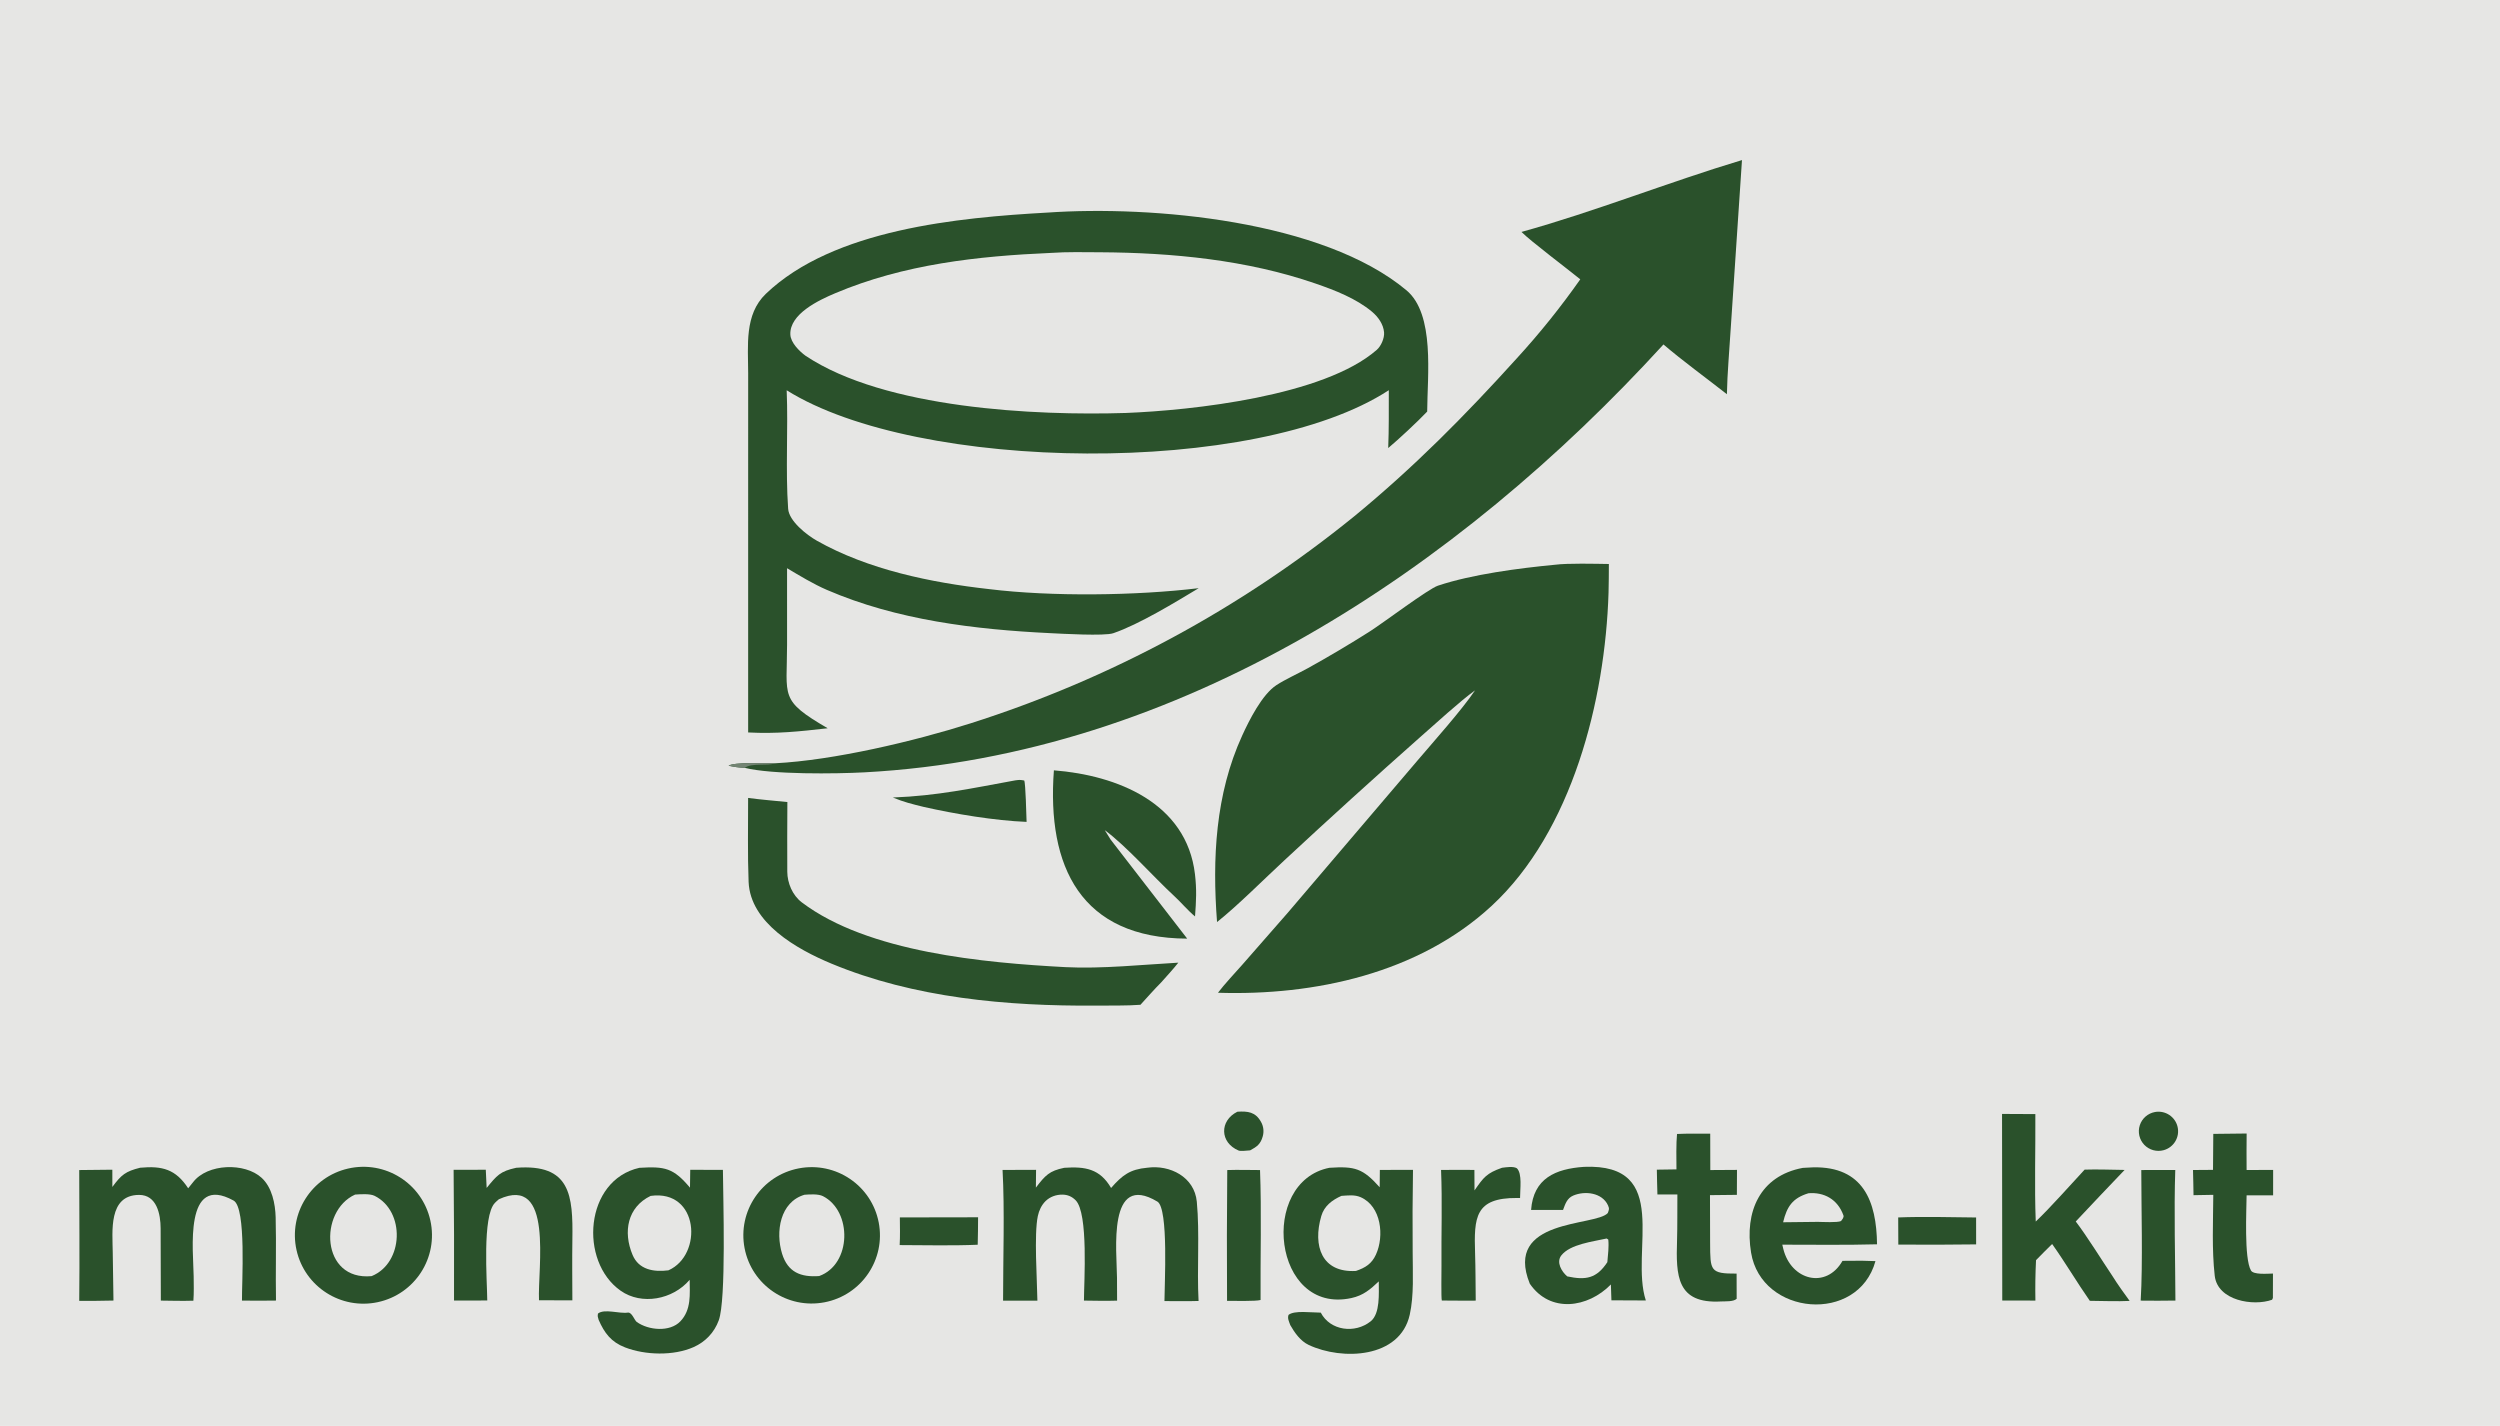
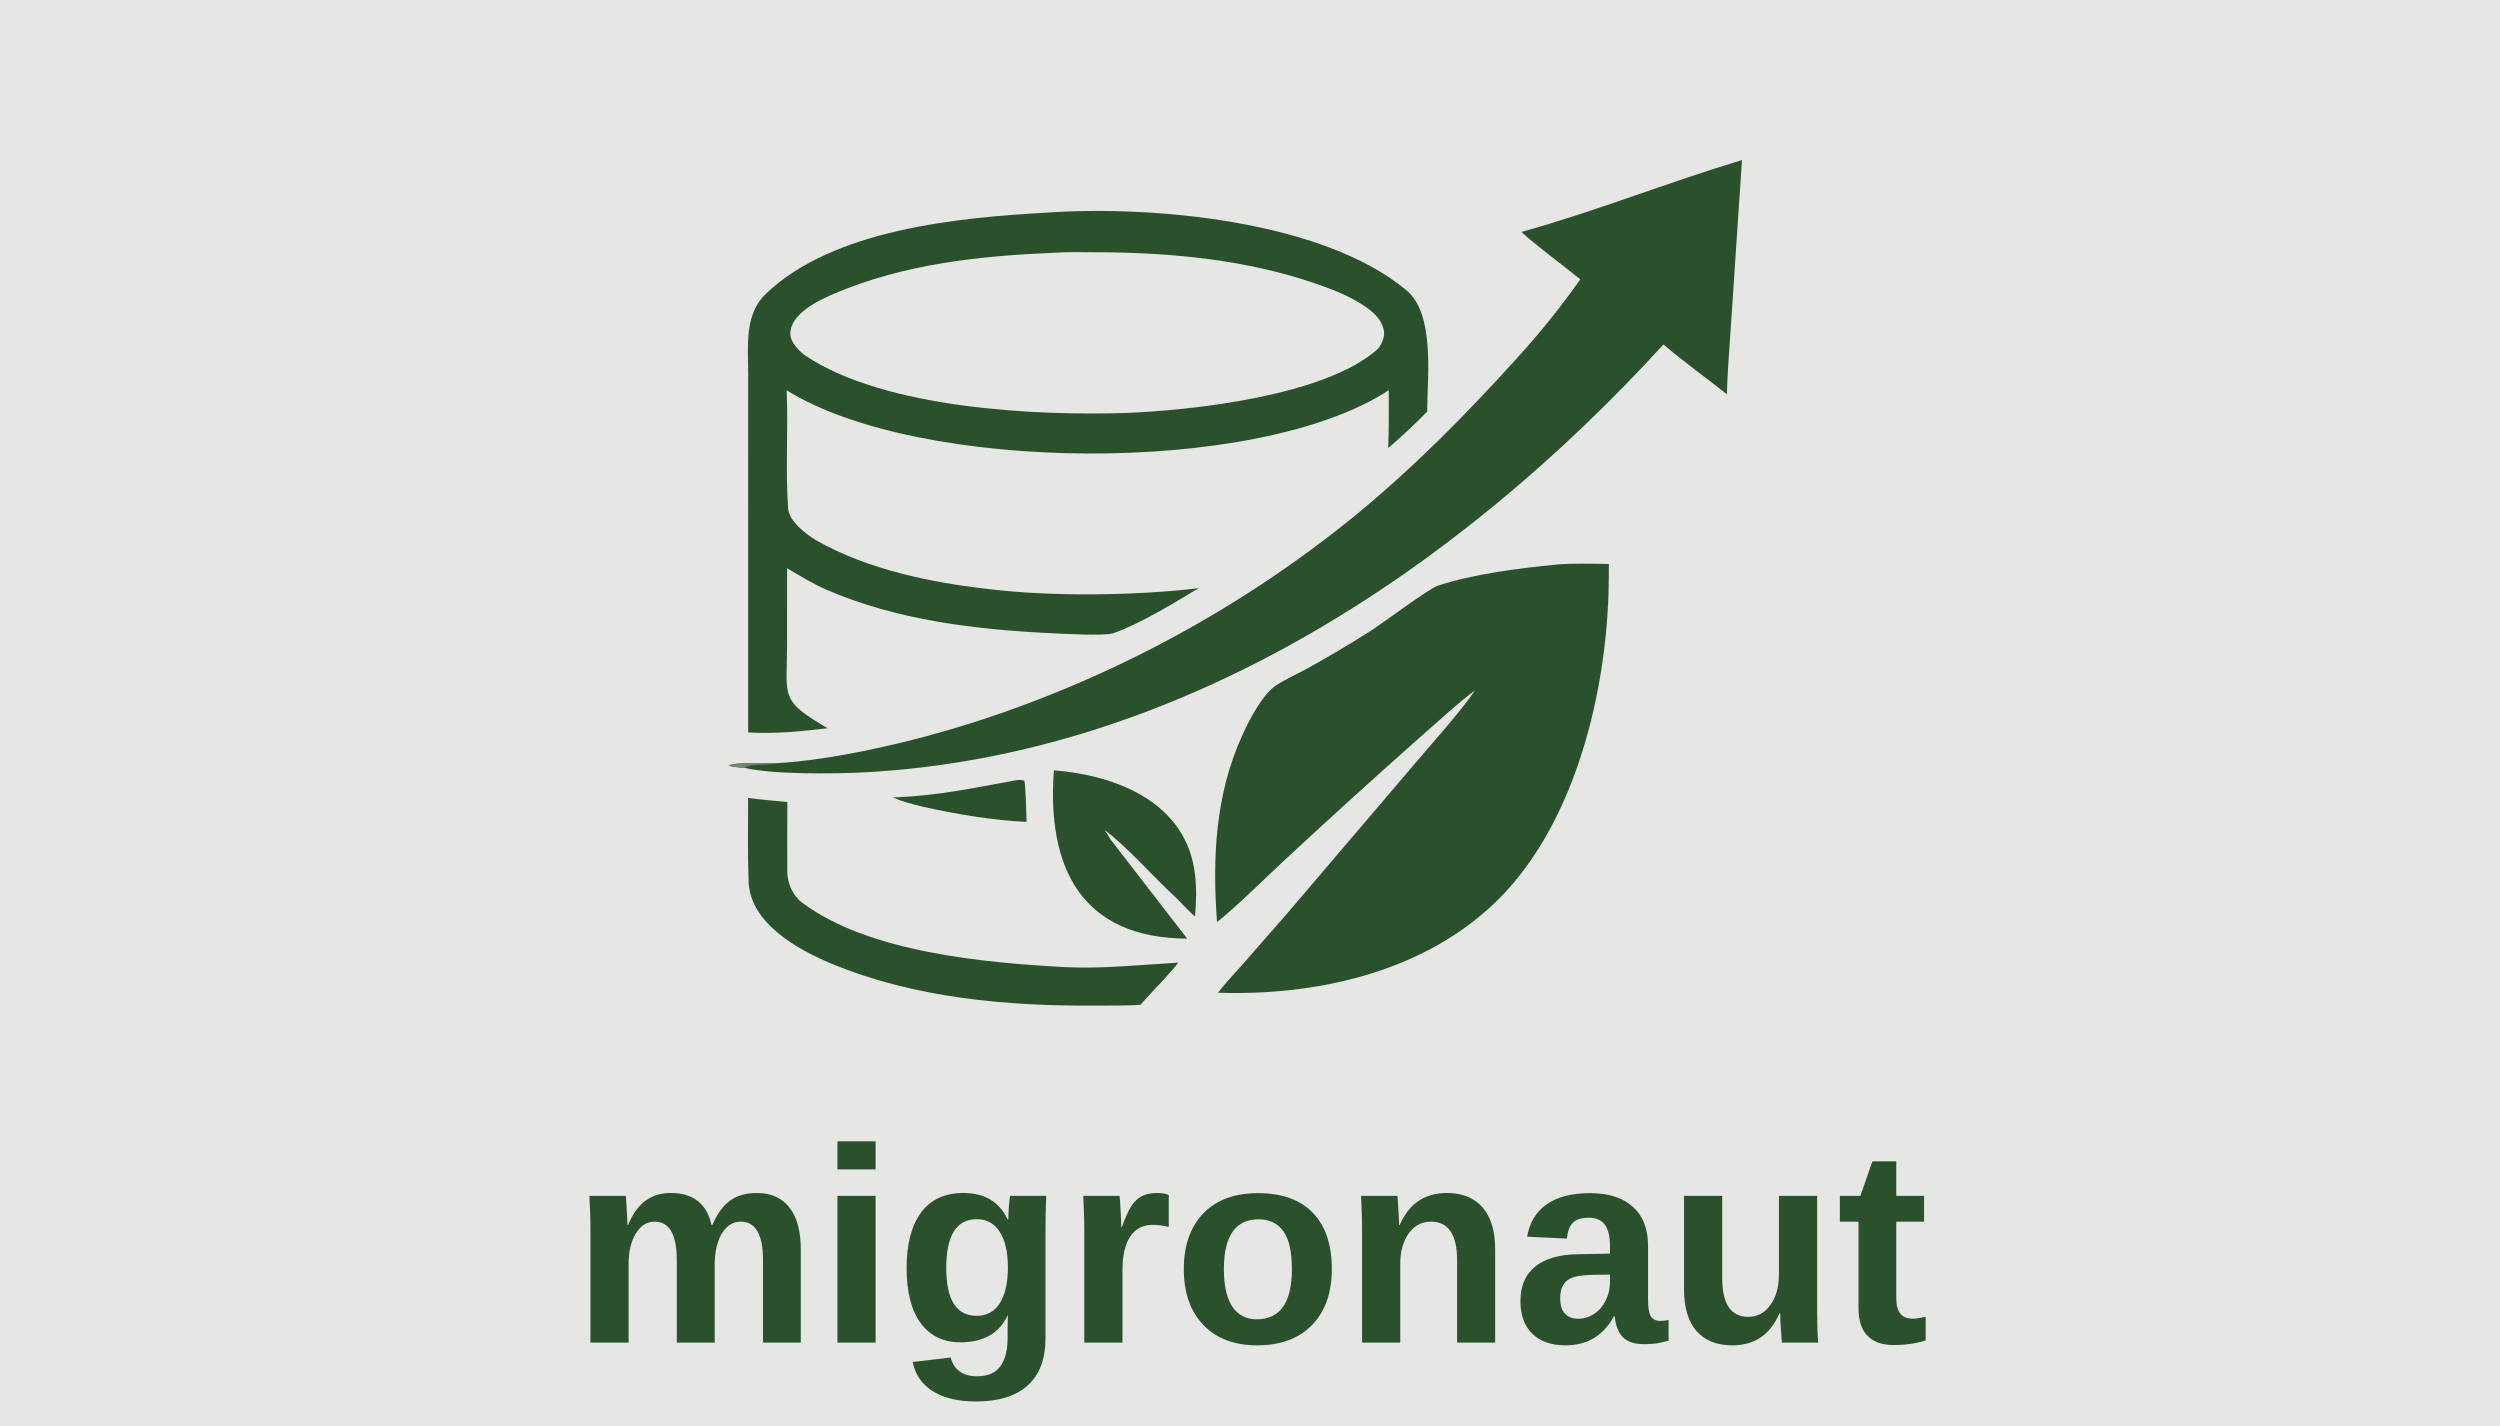
<svg xmlns="http://www.w3.org/2000/svg" width="270" height="154" viewBox="0 0 270 154">
+   <rect width="270" height="154" fill="#E6E6E4" />
  <path fill="#E6E6E4" transform="matrix(0.200893 0 0 0.200521 -0.000976562 0)" d="M0 0L1344 0L1344 768L0 768L0 0Z" />
  <path fill="#2A512B" transform="matrix(0.200893 0 0 0.200521 -0.000976562 0)" d="M563.091 114.498C619.637 110.593 711.175 118.78 756.095 156.336C771.52 169.233 767.347 202.421 767.259 221.671C762.09 227.129 752.008 236.527 746.309 241.324C746.719 231.125 746.602 220.415 746.623 210.165C675.244 256.862 493.188 254.376 422.925 210.198C423.773 231.298 422.234 252.992 423.712 274.025C424.176 280.632 433.622 288.093 439.175 291.235C466.686 306.805 500.56 313.804 531.719 317.29C565.319 321.425 610.858 320.847 644.438 316.784C631.865 324.364 612.376 336.3 598.503 341.048C593.783 342.664 570.756 341.314 564.719 341.021C524.096 339.05 482.153 333.987 444.53 317.712C437.291 314.58 429.929 310.087 423.127 306.036L423.136 346.989C423.12 375.507 418.785 376.973 444.968 392.239C429.795 393.959 417.532 395.311 402.211 394.493L402.215 242.572L402.221 201.008C402.212 186.174 400.106 169.413 411.721 158.259C448.014 123.409 515.371 117.177 563.091 114.498Z" />
  <path fill="#E6E6E4" transform="matrix(0.200893 0 0 0.200521 -0.000976562 0)" d="M565.275 136.205C573.274 135.617 583.271 135.823 591.374 135.87C630.258 136.097 670.284 139.951 707.207 152.712C717.547 156.285 729.046 160.727 737.581 167.882C740.903 170.667 743.727 174.638 744.083 179.024C744.339 182.176 742.416 186.444 740.189 188.399C711.771 213.352 640.711 221.028 605.226 222.424C556.838 223.962 475.692 220.146 433.012 191.572C429.712 189.132 425.089 184.58 424.895 180.214C424.399 169.068 440.306 161.62 448.966 157.953C485.927 142.304 525.574 137.916 565.275 136.205Z" />
  <path fill="#2A512B" transform="matrix(0.200893 0 0 0.200521 -0.000976562 0)" d="M835.825 304.187C842.995 303.266 857.521 303.663 864.928 303.766C864.934 308.937 864.876 314.109 864.755 319.278C862.959 377.086 845.228 447.795 801.847 487.956C762.677 524.219 706.697 536.373 654.787 534.693C657.956 530.434 664.291 523.656 667.945 519.5L692.335 491.582L762.102 409.55C770.83 399.267 785.894 382.408 792.978 371.837C785.167 377.414 771.12 390.319 763.514 396.989C738.949 418.78 714.647 440.867 690.615 463.246C679.81 473.248 665.409 487.759 654.286 496.613C651.688 462.483 653.373 427.845 667.783 396.224C671.509 388.048 678.496 374.006 686.258 368.973C691.044 365.871 697.961 362.73 703.135 359.872C714.456 353.586 725.589 346.965 736.516 340.016C744.274 335.023 767.896 317.162 773.036 315.441C791.331 309.316 816.694 306.018 835.825 304.187Z" />
  <path fill="#2A512B" transform="matrix(0.200893 0 0 0.200521 -0.000976562 0)" d="M817.948 124.92C856.748 114.177 897.409 97.975 936.49 86.22L930.461 176.638C929.807 187.698 928.553 201.573 928.394 212.33C918.101 204.233 903.925 193.832 894.282 185.519C783.598 306.856 634.391 406.91 464.804 415.976C449.195 416.811 415.171 417.229 400.344 413.557C396.776 413.371 395.191 413.14 391.677 412.423C394.252 410.435 412.347 410.979 416.568 411.103C448.284 409.494 491.424 399.241 521.664 389.628C596.859 365.684 666.889 327.827 728.113 278.026C760.193 251.605 787.529 223.905 815.277 193.178C827.614 179.688 839.065 165.413 849.557 150.443C842.89 144.978 822.986 129.998 817.948 124.92Z" />
  <path fill="#738473" transform="matrix(0.200893 0 0 0.200521 -0.000976562 0)" d="M400.344 413.557C396.776 413.371 395.191 413.14 391.677 412.423C394.252 410.435 412.347 410.979 416.568 411.103C412.617 412.735 404.363 410.695 400.344 413.557Z" />
  <path fill="#2A512B" transform="matrix(0.200893 0 0 0.200521 -0.000976562 0)" d="M402.191 429.766C409.065 430.678 416.368 431.287 423.297 431.976C423.255 444.452 423.148 457.097 423.25 469.548C423.299 475.56 426.003 482.183 431.036 486C466.625 512.992 529.418 518.576 572.754 520.897C591.939 521.924 615.678 519.459 633.465 518.488C630.89 521.801 627.221 525.762 624.373 528.991C620.661 532.72 616.695 537.251 613.105 541.174C606.323 541.715 596.211 541.568 589.171 541.618C541.436 541.959 491.374 537.52 446.978 519.001C428.405 511.253 403.336 497.113 402.454 474.949C401.881 460.541 402.21 444.345 402.191 429.766Z" />
-   <path fill="#2A512B" transform="matrix(0.200893 0 0 0.200521 -0.000976562 0)" d="M714.707 628.966C728.495 628.07 732.626 629.3 741.725 639.451L741.811 630.115L759.629 630.084C759.381 644.94 759.323 659.8 759.456 674.658C759.468 685.442 760.215 697.6 757.886 708.083C752.637 731.7 721.485 732.819 703.582 724.388C699.136 722.294 695.991 717.82 693.656 713.69C692.944 711.676 692.061 710.109 692.714 708.208C695.71 705.65 705.039 706.977 710.059 706.985C715.144 716.791 728.463 718.399 736.867 711.673C742.079 707.501 741.207 696.584 741.238 690.151C736.667 694.487 732.875 697.752 726.48 699.134C684.248 708.261 676.62 636.486 714.707 628.966Z" />
-   <path fill="#E6E6E4" transform="matrix(0.200893 0 0 0.200521 -0.000976562 0)" d="M721.157 644.092C724.609 643.878 728.174 643.349 731.476 644.798C742.65 649.701 744.264 665.781 739.709 675.717C737.427 680.694 734.066 682.781 728.954 684.529C710.618 685.604 705.617 671.126 710.331 654.941C711.909 649.523 716.138 646.341 721.157 644.092Z" />
-   <path fill="#2A512B" transform="matrix(0.200893 0 0 0.200521 -0.000976562 0)" d="M343.742 628.982C357.525 628.156 361.996 629.048 370.943 639.672L371.076 630.054L388.643 630.092C388.748 645.413 390.494 700.044 386.393 711.175C383.983 717.717 379.235 722.726 372.873 725.555C362.11 730.341 346.877 729.912 336.02 725.701C328.561 722.808 324.96 718.02 321.84 710.884C321.381 709.309 321.197 709.049 321.468 707.485C324.96 704.686 332.944 707.706 337.648 706.95C339.836 706.862 341.048 711.088 342.333 712.011C348.619 716.526 360.136 717.577 365.775 711.661C371.774 705.367 370.808 696.926 370.771 689.296C361.618 700.07 344.911 703.064 333.72 695.222C311.133 679.394 314.292 635.603 343.742 628.982Z" />
-   <path fill="#E6E6E4" transform="matrix(0.200893 0 0 0.200521 -0.000976562 0)" d="M349.787 644.102C375.807 640.474 378.05 675.931 359.351 684.199C351.402 685.221 343.421 683.846 340.086 675.922C334.819 663.409 337.382 650.089 349.787 644.102Z" />
  <path fill="#2A512B" transform="matrix(0.200893 0 0 0.200521 -0.000976562 0)" d="M566.576 414.9C600.581 417.571 637.868 432.413 642.411 470.79C643.4 479.143 643.073 485.145 642.452 493.595C638.567 490.372 634.956 486.009 631.303 482.639C620.187 472.386 605.574 455.705 593.923 447.106L597.088 452.21L638.245 505.545C581.11 505.311 562.703 466.895 566.576 414.9Z" />
-   <path fill="#2A512B" transform="matrix(0.200893 0 0 0.200521 -0.000976562 0)" d="M75.348 628.933C87.3 627.833 94.481 629.765 101.169 640.007C102.025 638.878 102.932 637.859 103.79 636.739C111.529 626.618 131.625 626.048 140.666 634.376C146.256 639.525 148.007 648.349 148.198 655.679C148.589 670.611 148.108 685.529 148.379 700.477C142.36 700.633 136.131 700.52 130.093 700.487C129.944 691.474 132.556 650.464 125.577 646.612C98.647 631.747 104.001 674.09 104.121 687.426C104.163 691.791 104.288 696.201 103.976 700.551C98.254 700.74 92.221 700.573 86.471 700.501C86.461 687.514 86.415 674.563 86.36 661.543C86.328 654.039 84.335 643.481 74.67 643.575C58.181 643.735 60.489 663.21 60.616 674.57C60.711 683.108 60.867 691.847 61.006 700.474C54.996 700.682 48.642 700.617 42.602 700.649C42.861 677.326 42.609 653.544 42.598 630.185L60.398 629.998L60.409 639.295C65.224 632.71 67.527 630.887 75.348 628.933Z" />
-   <path fill="#2A512B" transform="matrix(0.200893 0 0 0.200521 -0.000976562 0)" d="M572.16 628.97C583.414 628.215 591.31 629.476 597.322 639.836C603.324 632.961 607.501 629.772 616.763 628.935C628.874 627.228 642.151 633.825 643.411 647.259C645.022 664.43 643.432 683.202 644.353 700.696C638.4 700.893 632.004 700.768 626.014 700.754C625.998 692.587 628.333 650.853 622.229 647.185C595.171 630.927 600.423 674.162 600.503 688.193L600.554 700.521C594.686 700.719 588.623 700.568 582.736 700.494C582.773 690.216 585.177 653.532 578.301 646.493C576.345 644.49 573.997 643.451 571.188 643.421C567.818 643.384 564.47 644.548 562.064 646.943C559.891 649.105 558.565 652.01 557.936 654.985C555.859 664.811 557.554 689.285 557.712 700.53L539.257 700.528C539.252 678.712 540.153 651.32 538.981 630.126L556.992 630.068L556.898 639.649C561.907 633.081 564.097 630.62 572.16 628.97Z" />
-   <path fill="#2A512B" transform="matrix(0.200893 0 0 0.200521 -0.000976562 0)" d="M187.102 629.39C207.049 624.786 226.923 637.327 231.358 657.316C235.793 677.305 223.088 697.078 203.067 701.346C183.283 705.563 163.799 693.038 159.416 673.285C155.034 653.532 167.392 633.939 187.102 629.39Z" />
-   <path fill="#E6E6E4" transform="matrix(0.200893 0 0 0.200521 -0.000976562 0)" d="M190.9 643.395C193.797 643.187 198.89 642.827 201.399 644.077C217.954 652.328 217.1 680.258 199.785 687.319C172.451 689.92 171.238 652.29 190.9 643.395Z" />
-   <path fill="#2A512B" transform="matrix(0.200893 0 0 0.200521 -0.000976562 0)" d="M429.426 629.283C449.343 625.459 468.588 638.512 472.405 658.435C476.222 678.359 463.166 697.604 443.246 701.416C423.336 705.226 404.106 692.173 400.29 672.259C396.475 652.345 409.518 633.106 429.426 629.283Z" />
-   <path fill="#E6E6E4" transform="matrix(0.200893 0 0 0.200521 -0.000976562 0)" d="M432.497 643.492C435.292 643.261 439.951 642.985 442.398 644.232C458.248 652.306 457.861 680.986 440.402 687.273C430.523 688.019 423.49 685.22 420.43 675.186C416.85 663.448 419.325 647.391 432.497 643.492Z" />
-   <path fill="#2A512B" transform="matrix(0.200893 0 0 0.200521 -0.000976562 0)" d="M851.611 628.46C899.121 626.491 876.139 673.92 884.803 700.431L866.305 700.344L866.018 691.81C853.643 704.469 833.367 707.425 822.422 691.392C808.174 656.089 857.738 660.64 864.345 653.351C864.956 651.646 865.335 651.106 864.47 649.208C861.332 642.321 852.044 641.249 845.771 643.932C842.41 645.37 841.491 648.462 840.303 651.657L823.119 651.656C824.373 634.645 836.221 629.512 851.611 628.46Z" />
-   <path fill="#E6E6E4" transform="matrix(0.200893 0 0 0.200521 -0.000976562 0)" d="M863.749 667.046L864.618 667.626C865.025 671.437 864.451 675.924 864.112 679.797C858.393 688.531 852.598 689.633 842.552 687.457C839.488 684.858 836.531 679.82 839.354 676.187C844.124 670.051 856.455 668.74 863.749 667.046Z" />
-   <path fill="#2A512B" transform="matrix(0.200893 0 0 0.200521 -0.000976562 0)" d="M969.201 629.013C971.058 628.872 972.917 628.777 974.778 628.727C1001.67 628.188 1008.83 646.973 1009.1 670.175C992.519 670.631 974.822 670.385 958.167 670.377C958.331 671.134 958.509 671.887 958.701 672.637C962.886 689.663 981.819 694.458 990.534 679.089L1000.94 679.023L1008.25 679.234C998.898 713.251 946.917 708.692 941.378 674.628C937.81 652.687 946.046 633.365 969.201 629.013Z" />
-   <path fill="#E6E6E4" transform="matrix(0.200893 0 0 0.200521 -0.000976562 0)" d="M972.236 642.681C980.498 641.991 987.92 645.834 991.036 654.612C991.411 655.67 990.359 656.841 989.733 657.655C987.865 658.567 979.919 658.135 977.306 658.093L958.605 658.307C960.634 649.834 963.679 645.281 972.236 642.681Z" />
-   <path fill="#2A512B" transform="matrix(0.200893 0 0 0.200521 -0.000976562 0)" d="M1076.3 599.959L1094.21 600.048C1094.34 619.244 1093.68 638.768 1094.42 657.922C1102.35 650.377 1112.96 638.285 1120.7 629.957C1127.36 629.725 1135.43 630.036 1142.19 630.122C1133.39 639.329 1124.64 648.583 1115.93 657.883C1121.84 665.635 1130.12 679.002 1135.76 687.43C1138.63 692.053 1141.71 696.253 1144.89 700.667C1138.62 701.006 1129.94 700.673 1123.49 700.617C1116.55 690.665 1110.41 680.155 1103.23 670.016C1100.37 672.758 1097.38 675.886 1094.57 678.719C1094.21 685.968 1094.1 693.228 1094.24 700.485L1076.42 700.459L1076.3 599.959Z" />
-   <path fill="#2A512B" transform="matrix(0.200893 0 0 0.200521 -0.000976562 0)" d="M277.516 628.961C306.76 626.73 308.074 643.807 307.714 667.703C307.554 678.389 307.671 689.651 307.711 700.354L289.772 700.324C288.986 682.926 297.813 632.353 268.209 645.909C267.456 646.514 266.744 647.168 266.077 647.867C259.187 654.972 261.857 689.512 261.958 700.438L244.086 700.472C244.175 676.999 244.102 653.525 243.865 630.053L261.163 630.026L261.628 639.817C267.152 633.068 268.822 630.855 277.516 628.961Z" />
-   <path fill="#2A512B" transform="matrix(0.200893 0 0 0.200521 -0.000976562 0)" d="M1189.87 610.711L1207.8 610.506C1207.67 616.925 1207.78 623.701 1207.78 630.15L1222.04 630.13L1222.03 643.786L1207.78 643.815C1207.74 651.444 1206.36 677.811 1210.13 684.295C1211.48 686.633 1218.71 686.007 1221.95 685.931L1221.91 699.091L1221.48 700.037C1211.48 703.672 1192.15 700.569 1190.64 687.109C1189.05 672.933 1189.78 657.874 1189.87 643.533L1179.24 643.723C1179.22 639.274 1179.05 634.629 1178.96 630.163L1189.72 630.084L1189.87 610.711Z" />
-   <path fill="#2A512B" transform="matrix(0.200893 0 0 0.200521 -0.000976562 0)" d="M901.573 610.757C907.274 610.474 913.663 610.603 919.423 610.601L919.462 630.188L933.811 630.1L933.748 643.543L919.291 643.703L919.364 669.559C919.449 684.351 919.272 686.056 933.603 685.96L933.635 699.528C931.832 701.194 927.596 700.829 925.241 700.961C901.313 702.312 901.001 687.037 901.583 668.144C901.814 660.64 901.699 651.08 901.764 643.347L891.034 643.34C890.875 638.925 890.821 634.406 890.722 629.98L901.27 629.822C901.207 624.927 901.076 615.391 901.573 610.757Z" />
-   <path fill="#2A512B" transform="matrix(0.200893 0 0 0.200521 -0.000976562 0)" d="M807.481 628.96C809.897 628.674 813.514 628.039 815.497 629.242C818.425 632.21 817.19 640.264 817.192 645.245L815.56 645.231C792.982 645.09 792.377 655.591 793.011 675.085C793.279 683.33 793.249 692.217 793.358 700.516C787.341 700.583 781.154 700.485 775.121 700.463C774.715 698.967 774.966 684.299 774.944 681.842C774.792 664.715 775.424 647.218 774.717 630.13C780.633 630.027 786.714 630.106 792.644 630.114L792.697 641.161C797.591 634.083 799.164 631.902 807.481 628.96Z" />
-   <path fill="#2A512B" transform="matrix(0.200893 0 0 0.200521 -0.000976562 0)" d="M1151.16 630.18L1169.43 630.143C1168.68 652.108 1169.43 678.235 1169.51 700.481C1163.28 700.586 1157.06 700.597 1150.84 700.513C1152.04 680.318 1151.16 650.761 1151.16 630.18Z" />
-   <path fill="#2A512B" transform="matrix(0.200893 0 0 0.200521 -0.000976562 0)" d="M659.78 630.184C665.427 630.003 671.7 630.162 677.397 630.19C678.258 652.395 677.538 677.643 677.687 700.178C675.292 700.91 662.942 700.647 659.668 700.631C659.521 677.149 659.559 653.666 659.78 630.184Z" />
  <path fill="#2A512B" transform="matrix(0.200893 0 0 0.200521 -0.000976562 0)" d="M545.789 420.308C548.038 420 548.388 419.971 550.616 420.373C551.389 421.808 551.756 439.266 551.901 442.667C534.695 441.973 513.317 438.392 496.594 434.601C490.145 433.007 486.129 432.067 479.991 429.535C504 428.617 522.606 424.55 545.789 420.308Z" />
-   <path fill="#2A512B" transform="matrix(0.200893 0 0 0.200521 -0.000976562 0)" d="M483.765 655.698L525.821 655.624C525.813 660.554 525.746 665.483 525.62 670.411C512.223 670.991 497.189 670.642 483.667 670.599C483.936 665.649 483.815 660.657 483.765 655.698Z" />
-   <path fill="#2A512B" transform="matrix(0.200893 0 0 0.200521 -0.000976562 0)" d="M1020.48 655.711C1033.66 655.187 1049.11 655.577 1062.36 655.733L1062.37 670.223C1048.43 670.409 1034.49 670.444 1020.54 670.33L1020.48 655.711Z" />
-   <path fill="#2A512B" transform="matrix(0.200893 0 0 0.200521 -0.000976562 0)" d="M665.214 598.773C670.798 598.414 674.919 598.85 677.908 604.208C679.281 606.617 679.613 609.482 678.827 612.141C677.627 616.338 675.641 617.638 672.091 619.576C670.852 619.689 666.914 620.107 665.93 619.697C655.685 615.422 655.542 603.577 665.214 598.773Z" />
-   <path fill="#2A512B" transform="matrix(0.200893 0 0 0.200521 -0.000976562 0)" d="M1158.45 598.941C1164.01 597.896 1169.41 601.429 1170.68 606.947C1171.95 612.465 1168.63 618 1163.17 619.49C1159.44 620.508 1155.45 619.4 1152.77 616.602C1150.1 613.805 1149.17 609.767 1150.35 606.081C1151.54 602.396 1154.65 599.656 1158.45 598.941Z" />
+   <text x="135" y="145" text-anchor="middle" font-family="Arial, Helvetica, sans-serif" font-weight="bold" font-size="30" fill="#2A512B" letter-spacing="0">migronaut</text>
</svg>
